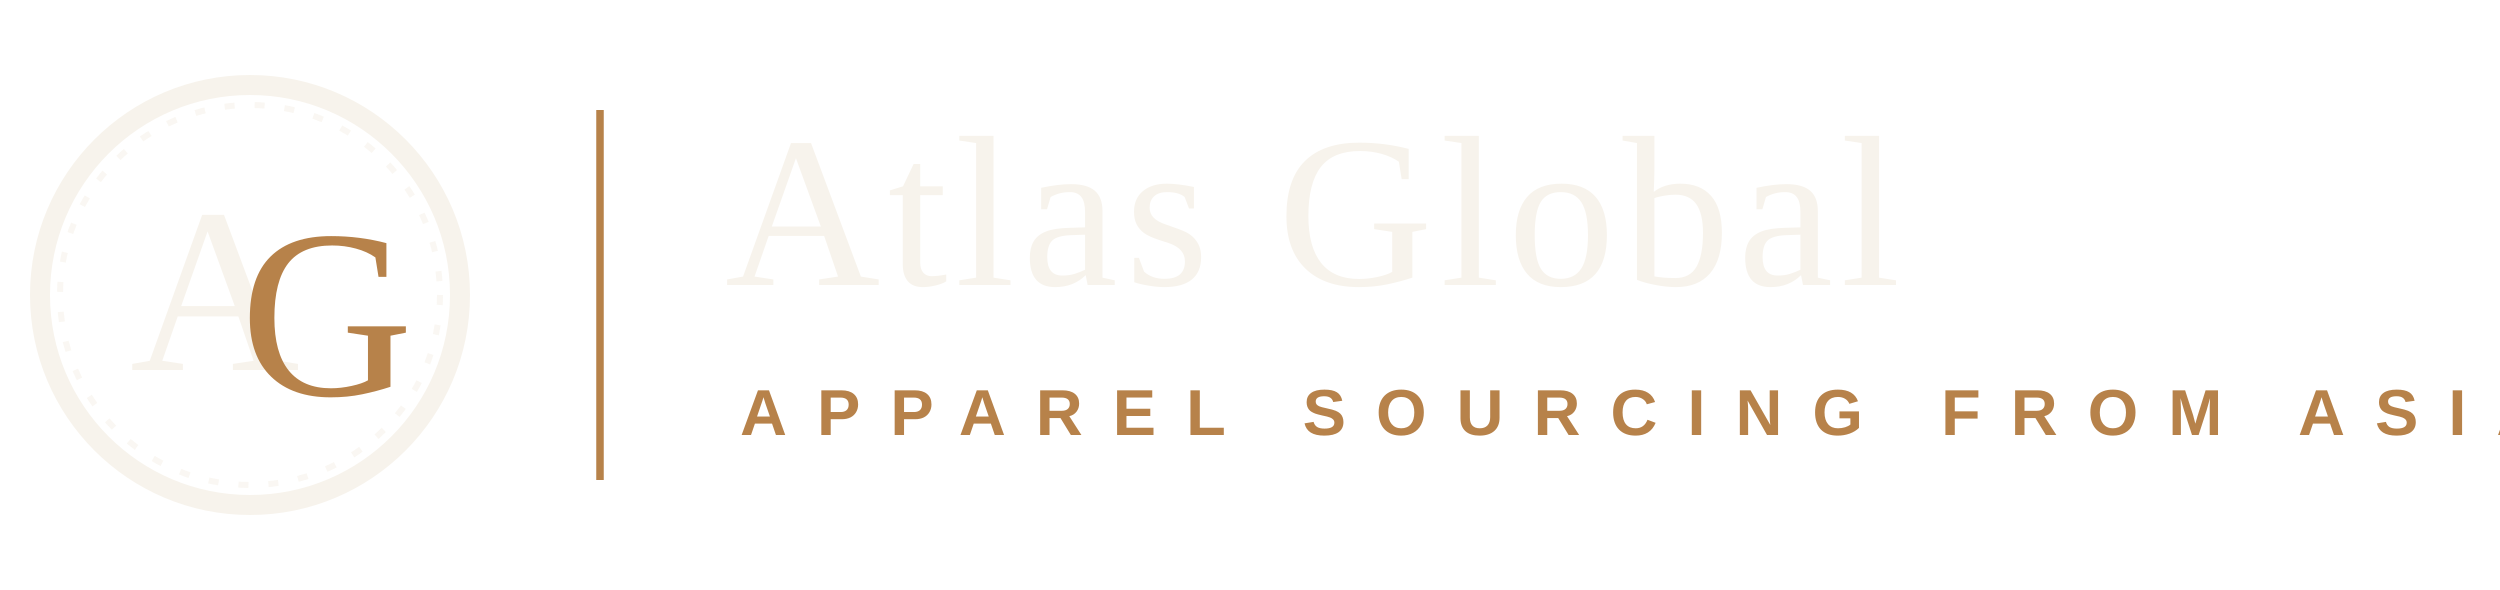
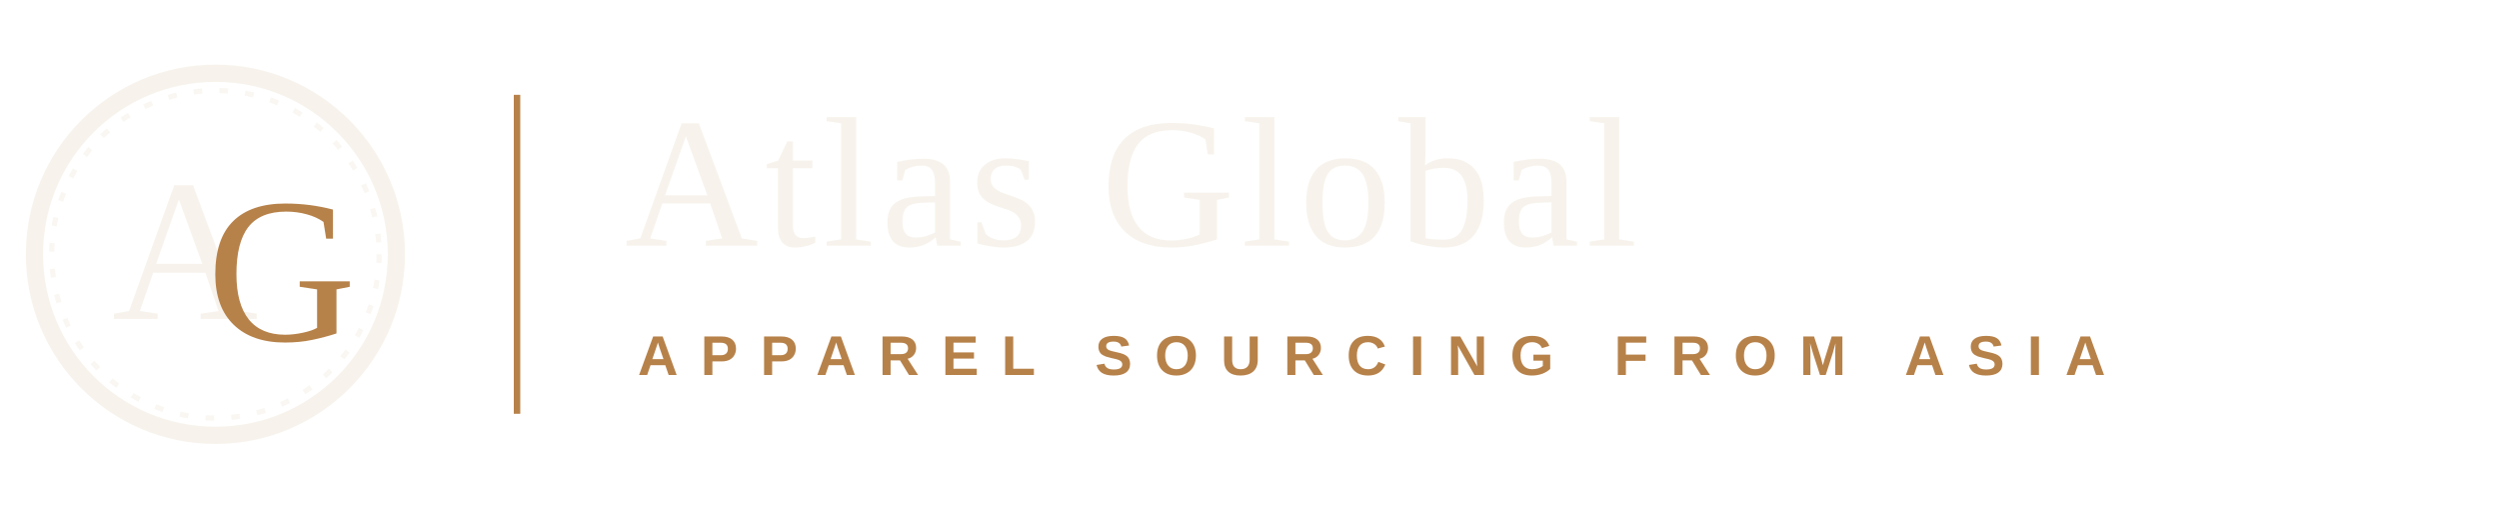
- <svg xmlns="http://www.w3.org/2000/svg" width="500" height="118" viewBox="0 0 500 118" fill="none" role="img" aria-labelledby="title desc">
+ <svg xmlns="http://www.w3.org/2000/svg" width="580" height="118" viewBox="0 0 580 118" fill="none" role="img" aria-labelledby="title desc">
  <g transform="translate(0 9)">
    <circle cx="50" cy="50" r="42" fill="none" stroke="#F7F3EC" stroke-width="4" />
    <circle cx="50" cy="50" r="38" fill="none" stroke="#F7F3EC" stroke-width="1.2" stroke-dasharray="2 4" opacity="0.65" />
    <text x="26" y="65" font-family="Georgia, 'Times New Roman', serif" font-size="47" font-weight="400" fill="#F7F3EC">A</text>
    <text x="48" y="70" font-family="Georgia, 'Times New Roman', serif" font-size="48" font-weight="400" fill="#B7824A">G</text>
  </g>
  <line x1="120" y1="22" x2="120" y2="96" stroke="#B7824A" stroke-width="1.5" />
  <text x="145" y="57" font-family="Georgia, 'Times New Roman', serif" font-size="43" font-weight="400" fill="#F7F3EC" letter-spacing="1.5">Atlas Global</text>
-   <text x="148" y="87" font-family="Arial, Helvetica, sans-serif" font-size="13" font-weight="700" fill="#B7824A" letter-spacing="6">APPAREL SOURCING FROM ASIA</text>
+   <text x="148" y="87" font-family="Arial, Helvetica, sans-serif" font-size="13" font-weight="700" fill="#B7824A" letter-spacing="5.2">APPAREL SOURCING FROM ASIA</text>
</svg>
